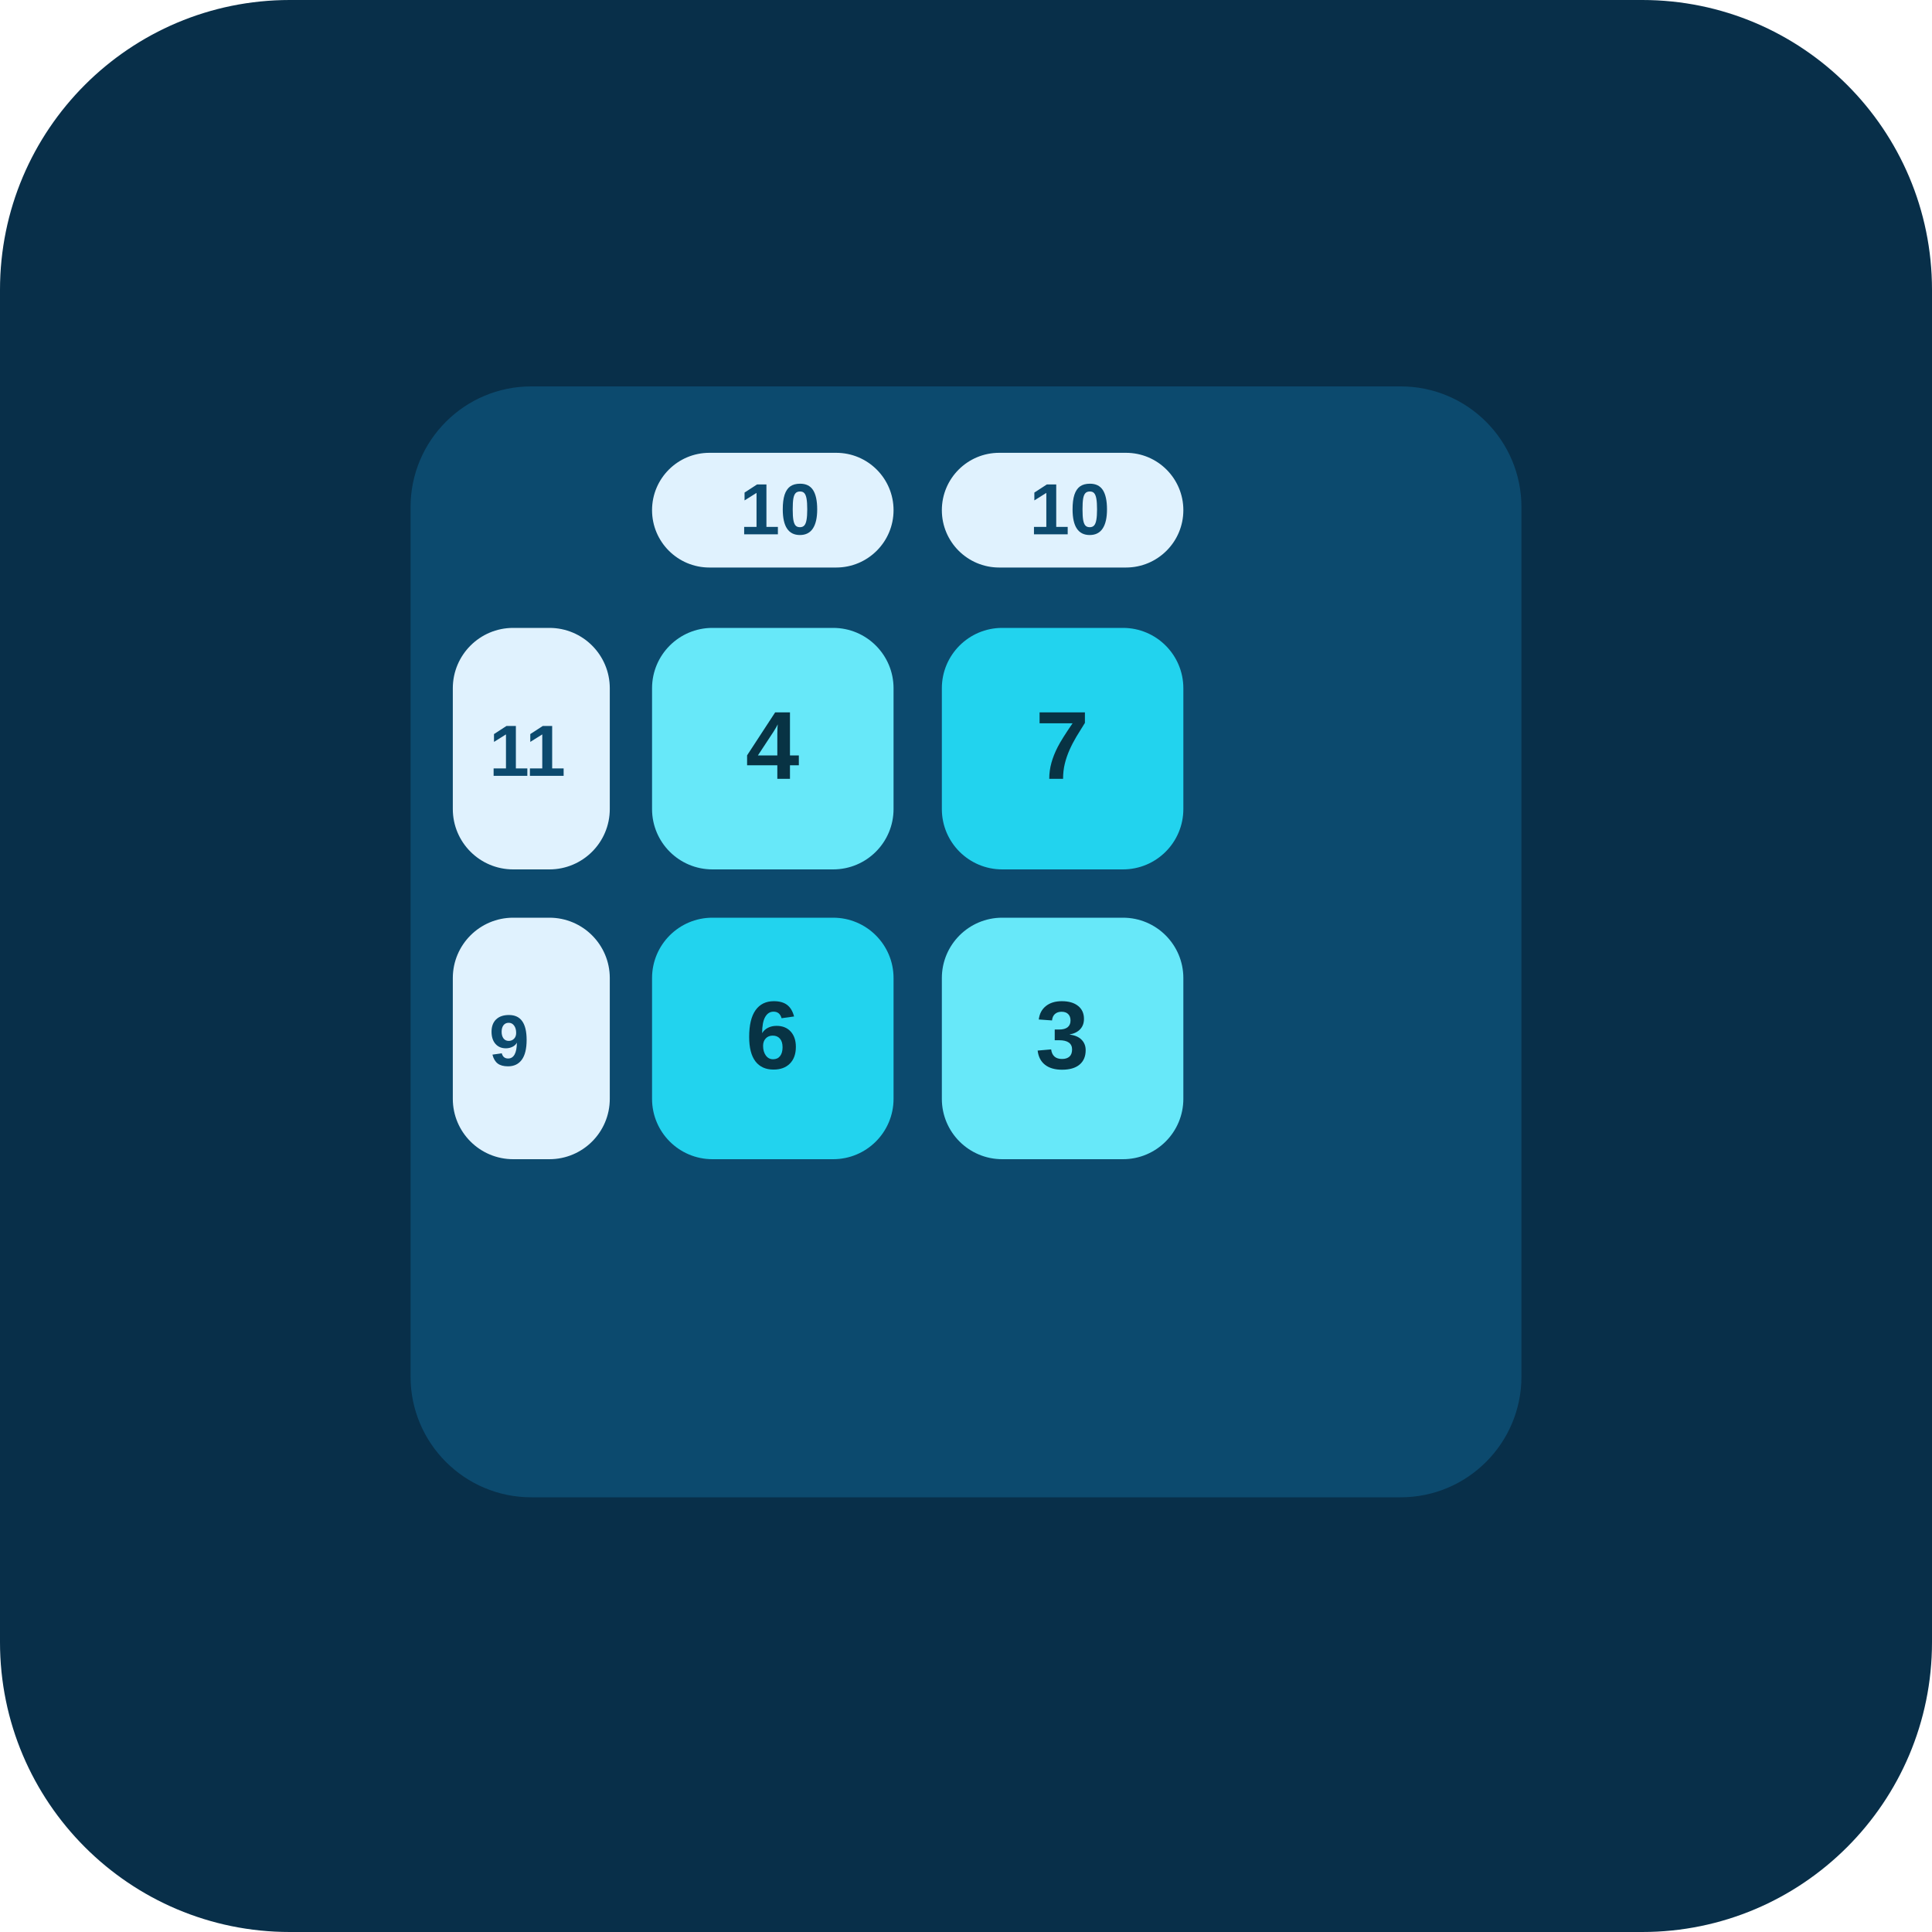
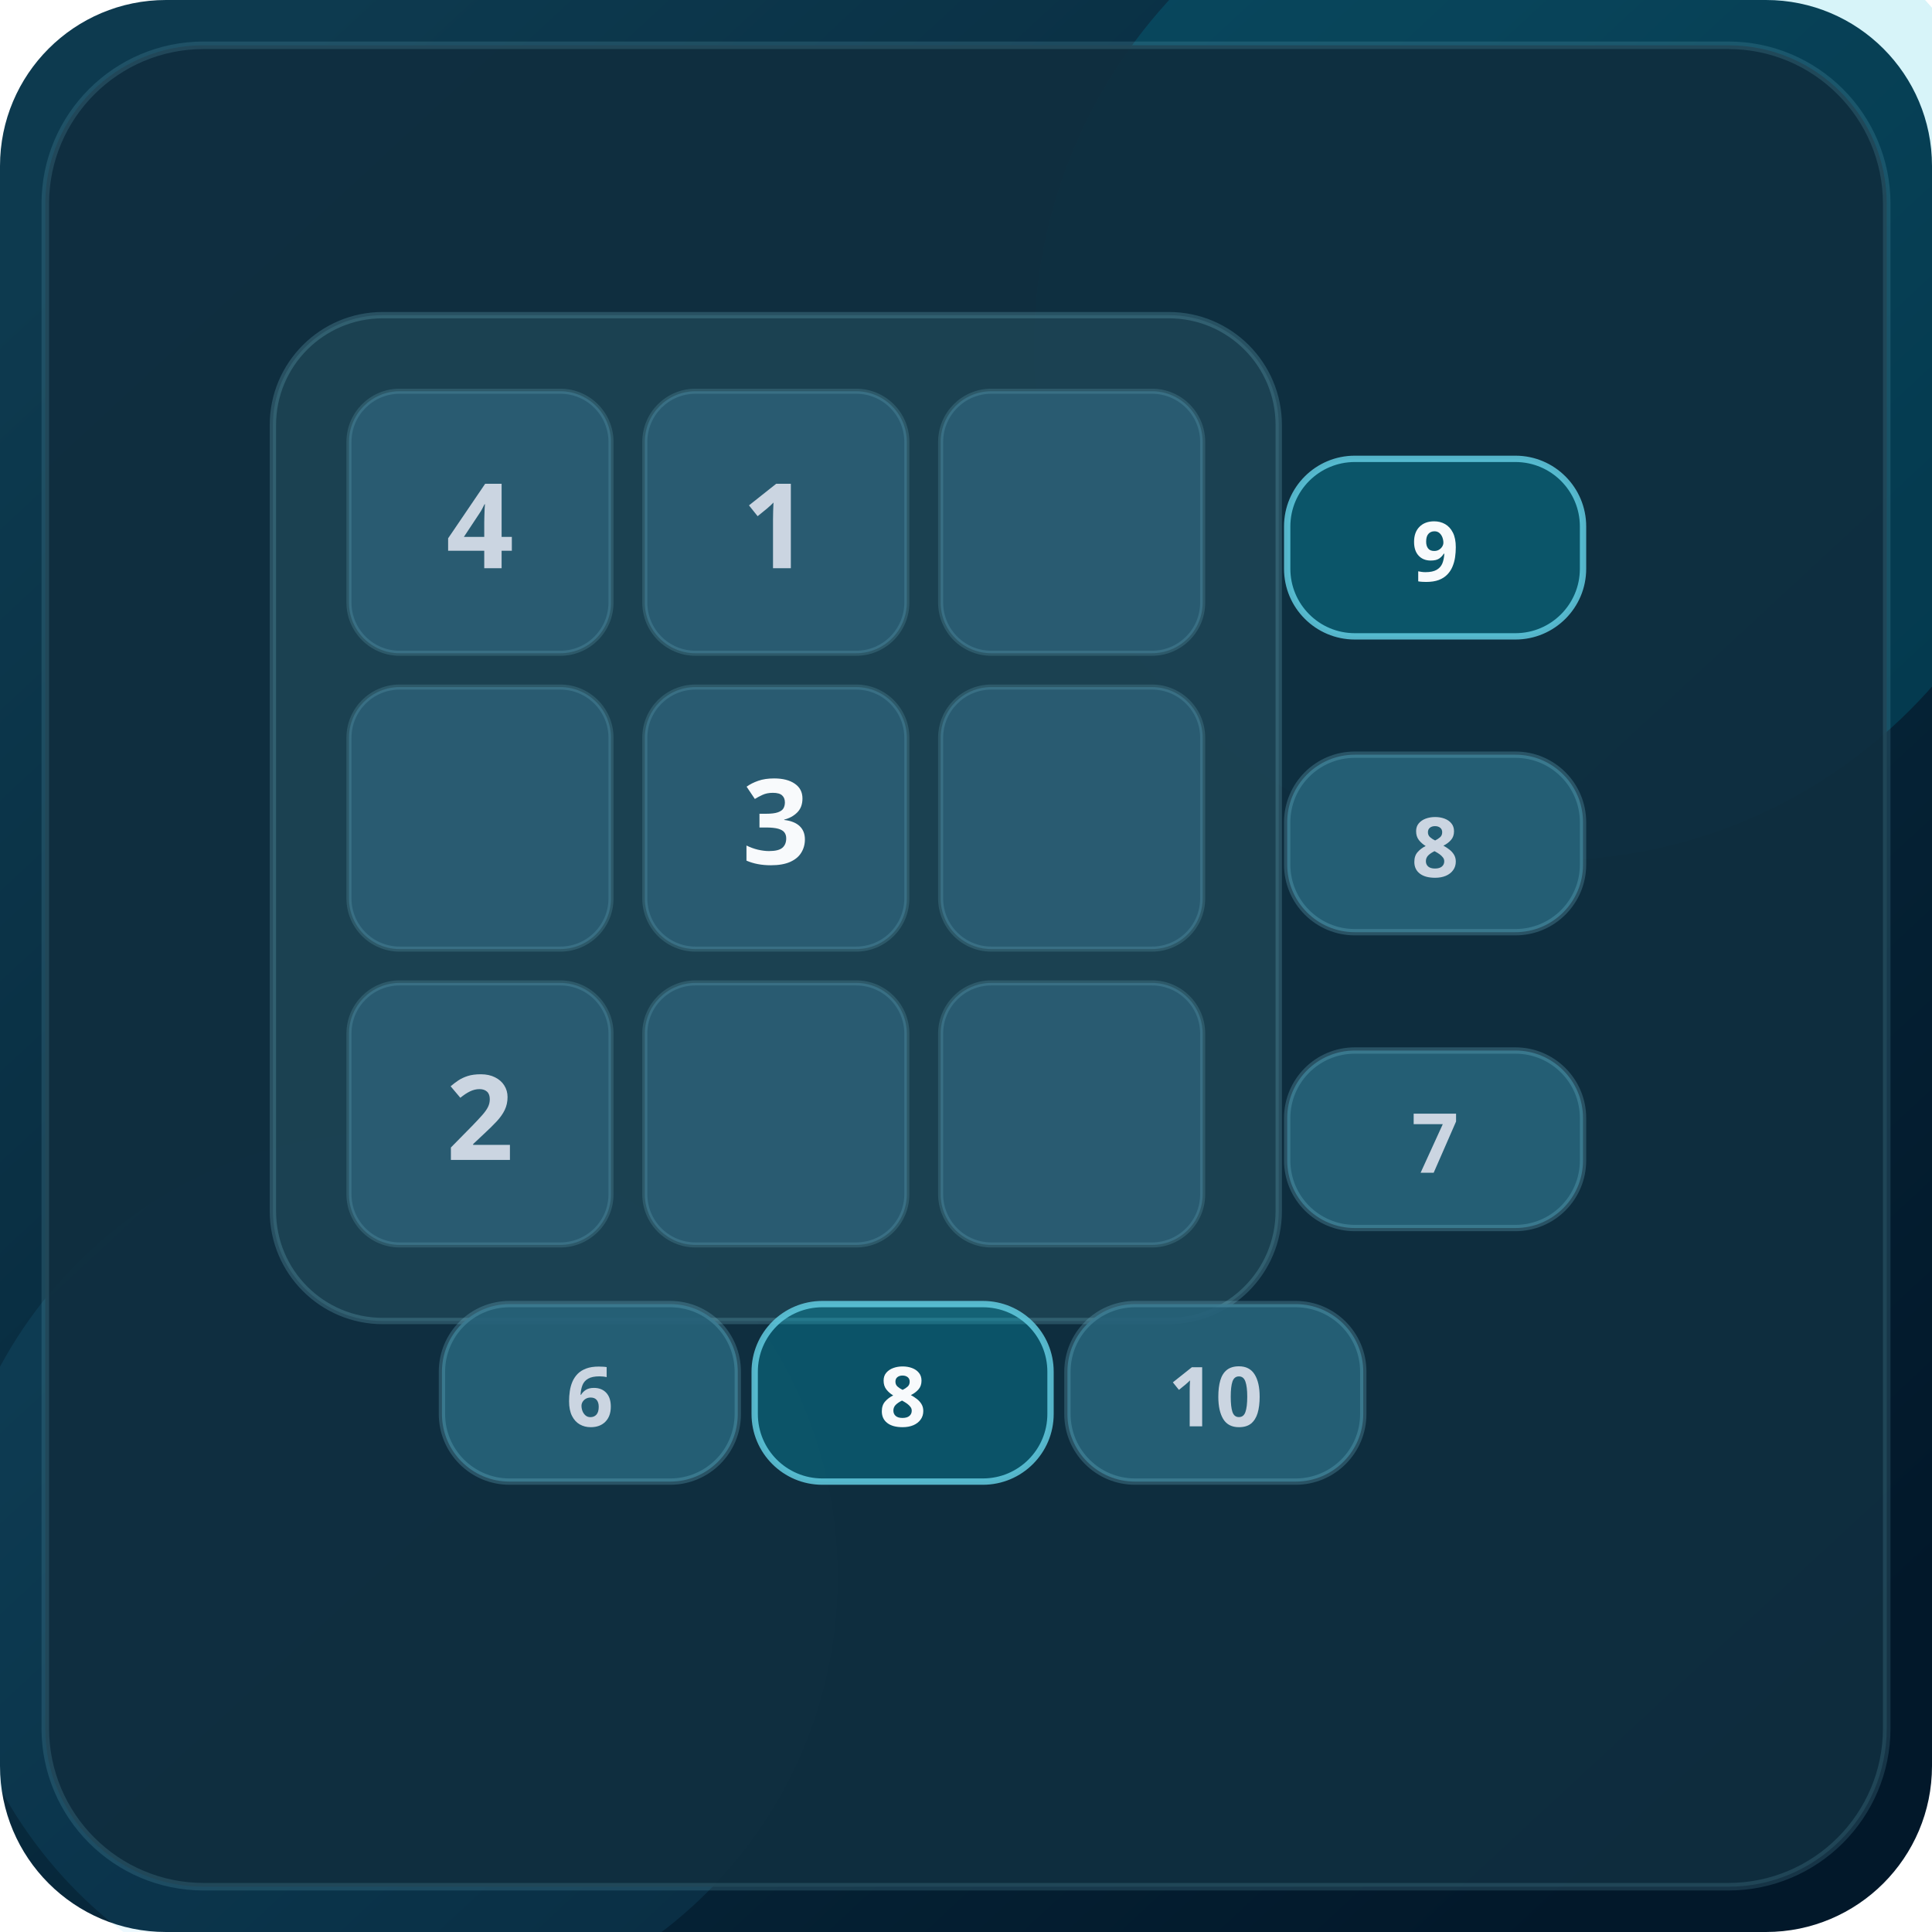
- <svg xmlns="http://www.w3.org/2000/svg" width="640" height="640" viewBox="0 0 640 640" fill="none">
-   <rect width="640" height="640" rx="96" fill="#082F49" />
-   <rect x="136" y="128" width="368" height="368" rx="40" fill="#0C4A6E" />
-   <rect x="216" y="208" width="80" height="80" rx="20" fill="#67E8F9" />
-   <rect x="312" y="208" width="80" height="80" rx="20" fill="#22D3EE" />
-   <rect x="216" y="304" width="80" height="80" rx="20" fill="#22D3EE" />
-   <rect x="312" y="304" width="80" height="80" rx="20" fill="#67E8F9" />
-   <text x="247" y="258" fill="#083344" font-size="32" font-family="Arial" font-weight="700">4</text>
-   <text x="343" y="258" fill="#083344" font-size="32" font-family="Arial" font-weight="700">7</text>
-   <text x="247" y="354" fill="#083344" font-size="32" font-family="Arial" font-weight="700">6</text>
-   <text x="343" y="354" fill="#083344" font-size="32" font-family="Arial" font-weight="700">3</text>
-   <rect x="216" y="150" width="80" height="38" rx="19" fill="#E0F2FE" />
-   <rect x="312" y="150" width="80" height="38" rx="19" fill="#E0F2FE" />
-   <rect x="150" y="208" width="52" height="80" rx="20" fill="#E0F2FE" />
-   <rect x="150" y="304" width="52" height="80" rx="20" fill="#E0F2FE" />
-   <text x="245" y="177" fill="#0C4A6E" font-size="24" font-family="Arial" font-weight="700">10</text>
-   <text x="341" y="177" fill="#0C4A6E" font-size="24" font-family="Arial" font-weight="700">10</text>
-   <text x="162" y="257" fill="#0C4A6E" font-size="24" font-family="Arial" font-weight="700">11</text>
-   <text x="162" y="353" fill="#0C4A6E" font-size="24" font-family="Arial" font-weight="700">9</text>
+ <svg xmlns="http://www.w3.org/2000/svg" width="512" height="512" viewBox="0 0 512 512" fill="none">
+   <defs>
+     <linearGradient id="sum-grid-background" x1="48" y1="36" x2="454" y2="474" gradientUnits="userSpaceOnUse">
+       <stop stop-color="#0d3a4f" />
+       <stop offset="1" stop-color="#02182a" />
+     </linearGradient>
+   </defs>
+   <rect width="512" height="512" rx="44" fill="url(#sum-grid-background)" />
+   <circle cx="410" cy="92" r="136" fill="rgba(6, 182, 212, 0.16)" />
+   <circle cx="104" cy="418" r="118" fill="rgba(56, 189, 248, 0.09)" />
+   <rect x="12" y="12" width="488" height="488" rx="42" fill="rgba(15, 46, 63, 0.94)" stroke="rgba(128, 201, 220, 0.16)" stroke-width="2" />
+   <g transform="translate(256 256) scale(1.12) translate(-256 -256)">
+     <rect x="92" y="102" width="238" height="238" rx="26" fill="rgba(27, 66, 83, 0.96)" stroke="rgba(128, 201, 220, 0.22)" stroke-width="1.5" />
+     <rect x="110" y="120" width="62" height="62" rx="12" fill="#295b71" stroke="rgba(128, 201, 220, 0.18)" stroke-width="1.2" />
+     <text x="141" y="152" font-family="'Avenir Next', 'Trebuchet MS', 'Segoe UI', sans-serif" font-weight="700" text-anchor="middle" dominant-baseline="middle" fill="#cbd5e1" font-size="28">4</text>
+     <rect x="180" y="120" width="62" height="62" rx="12" fill="#295b71" stroke="rgba(128, 201, 220, 0.18)" stroke-width="1.2" />
+     <text x="211" y="152" font-family="'Avenir Next', 'Trebuchet MS', 'Segoe UI', sans-serif" font-weight="700" text-anchor="middle" dominant-baseline="middle" fill="#cbd5e1" font-size="28">1</text>
+     <rect x="250" y="120" width="62" height="62" rx="12" fill="#295b71" stroke="rgba(128, 201, 220, 0.18)" stroke-width="1.2" />
+     <rect x="110" y="190" width="62" height="62" rx="12" fill="#295b71" stroke="rgba(128, 201, 220, 0.18)" stroke-width="1.2" />
+     <rect x="180" y="190" width="62" height="62" rx="12" fill="#295b71" stroke="rgba(128, 201, 220, 0.18)" stroke-width="1.2" />
+     <text x="211" y="222" font-family="'Avenir Next', 'Trebuchet MS', 'Segoe UI', sans-serif" font-weight="700" text-anchor="middle" dominant-baseline="middle" fill="#f8fafc" font-size="28">3</text>
+     <rect x="250" y="190" width="62" height="62" rx="12" fill="#295b71" stroke="rgba(128, 201, 220, 0.18)" stroke-width="1.2" />
+     <rect x="110" y="260" width="62" height="62" rx="12" fill="#295b71" stroke="rgba(128, 201, 220, 0.18)" stroke-width="1.2" />
+     <text x="141" y="292" font-family="'Avenir Next', 'Trebuchet MS', 'Segoe UI', sans-serif" font-weight="700" text-anchor="middle" dominant-baseline="middle" fill="#cbd5e1" font-size="28">2</text>
+     <rect x="180" y="260" width="62" height="62" rx="12" fill="#295b71" stroke="rgba(128, 201, 220, 0.18)" stroke-width="1.2" />
+     <rect x="250" y="260" width="62" height="62" rx="12" fill="#295b71" stroke="rgba(128, 201, 220, 0.18)" stroke-width="1.2" />
+     <rect x="332" y="136" width="70" height="42" rx="16" fill="rgba(6, 182, 212, 0.28)" stroke="rgba(98, 203, 224, 0.85)" stroke-width="1.5" />
+     <text x="367" y="158" font-family="'Avenir Next', 'Trebuchet MS', 'Segoe UI', sans-serif" font-weight="700" text-anchor="middle" dominant-baseline="middle" fill="#f8fafc" font-size="19.6">9</text>
+     <rect x="332" y="206" width="70" height="42" rx="16" fill="rgba(38, 98, 121, 0.92)" stroke="rgba(128, 201, 220, 0.24)" stroke-width="1.5" />
+     <text x="367" y="228" font-family="'Avenir Next', 'Trebuchet MS', 'Segoe UI', sans-serif" font-weight="700" text-anchor="middle" dominant-baseline="middle" fill="#cbd5e1" font-size="19.6">8</text>
+     <rect x="332" y="276" width="70" height="42" rx="16" fill="rgba(38, 98, 121, 0.92)" stroke="rgba(128, 201, 220, 0.24)" stroke-width="1.5" />
+     <text x="367" y="298" font-family="'Avenir Next', 'Trebuchet MS', 'Segoe UI', sans-serif" font-weight="700" text-anchor="middle" dominant-baseline="middle" fill="#cbd5e1" font-size="19.6">7</text>
+     <rect x="132" y="336" width="70" height="42" rx="16" fill="rgba(38, 98, 121, 0.92)" stroke="rgba(128, 201, 220, 0.24)" stroke-width="1.5" />
+     <text x="167" y="358" font-family="'Avenir Next', 'Trebuchet MS', 'Segoe UI', sans-serif" font-weight="700" text-anchor="middle" dominant-baseline="middle" fill="#cbd5e1" font-size="19.6">6</text>
+     <rect x="206" y="336" width="70" height="42" rx="16" fill="rgba(6, 182, 212, 0.28)" stroke="rgba(98, 203, 224, 0.85)" stroke-width="1.5" />
+     <text x="241" y="358" font-family="'Avenir Next', 'Trebuchet MS', 'Segoe UI', sans-serif" font-weight="700" text-anchor="middle" dominant-baseline="middle" fill="#f8fafc" font-size="19.6">8</text>
+     <rect x="280" y="336" width="70" height="42" rx="16" fill="rgba(38, 98, 121, 0.92)" stroke="rgba(128, 201, 220, 0.24)" stroke-width="1.5" />
+     <text x="315" y="358" font-family="'Avenir Next', 'Trebuchet MS', 'Segoe UI', sans-serif" font-weight="700" text-anchor="middle" dominant-baseline="middle" fill="#cbd5e1" font-size="19.6">10</text>
+   </g>
</svg>
